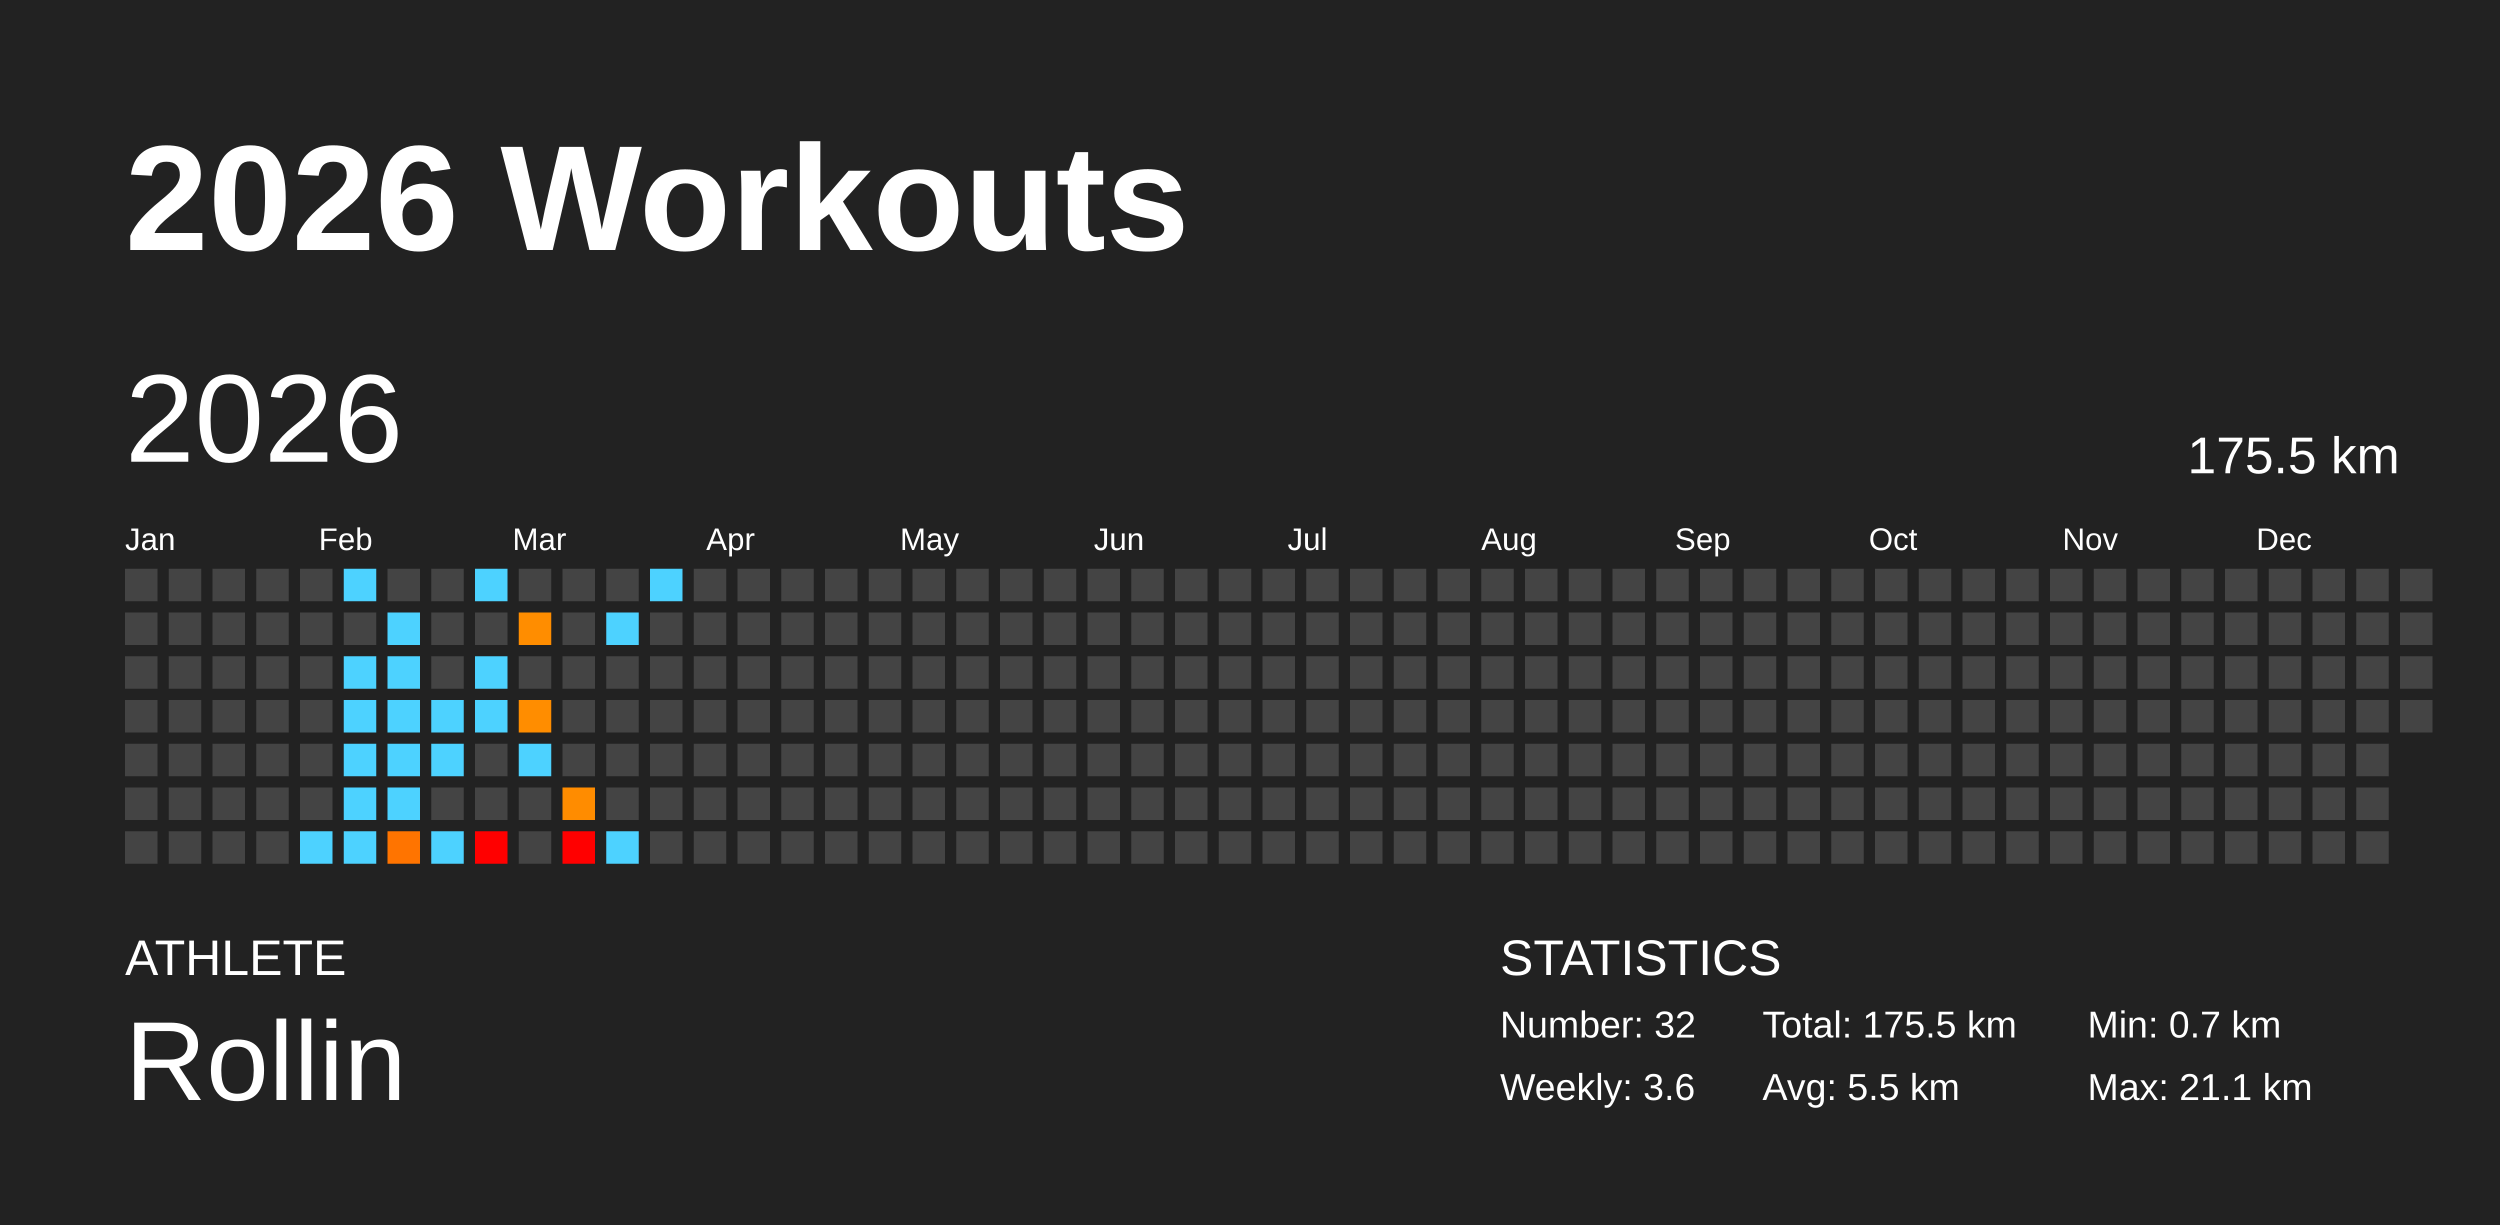
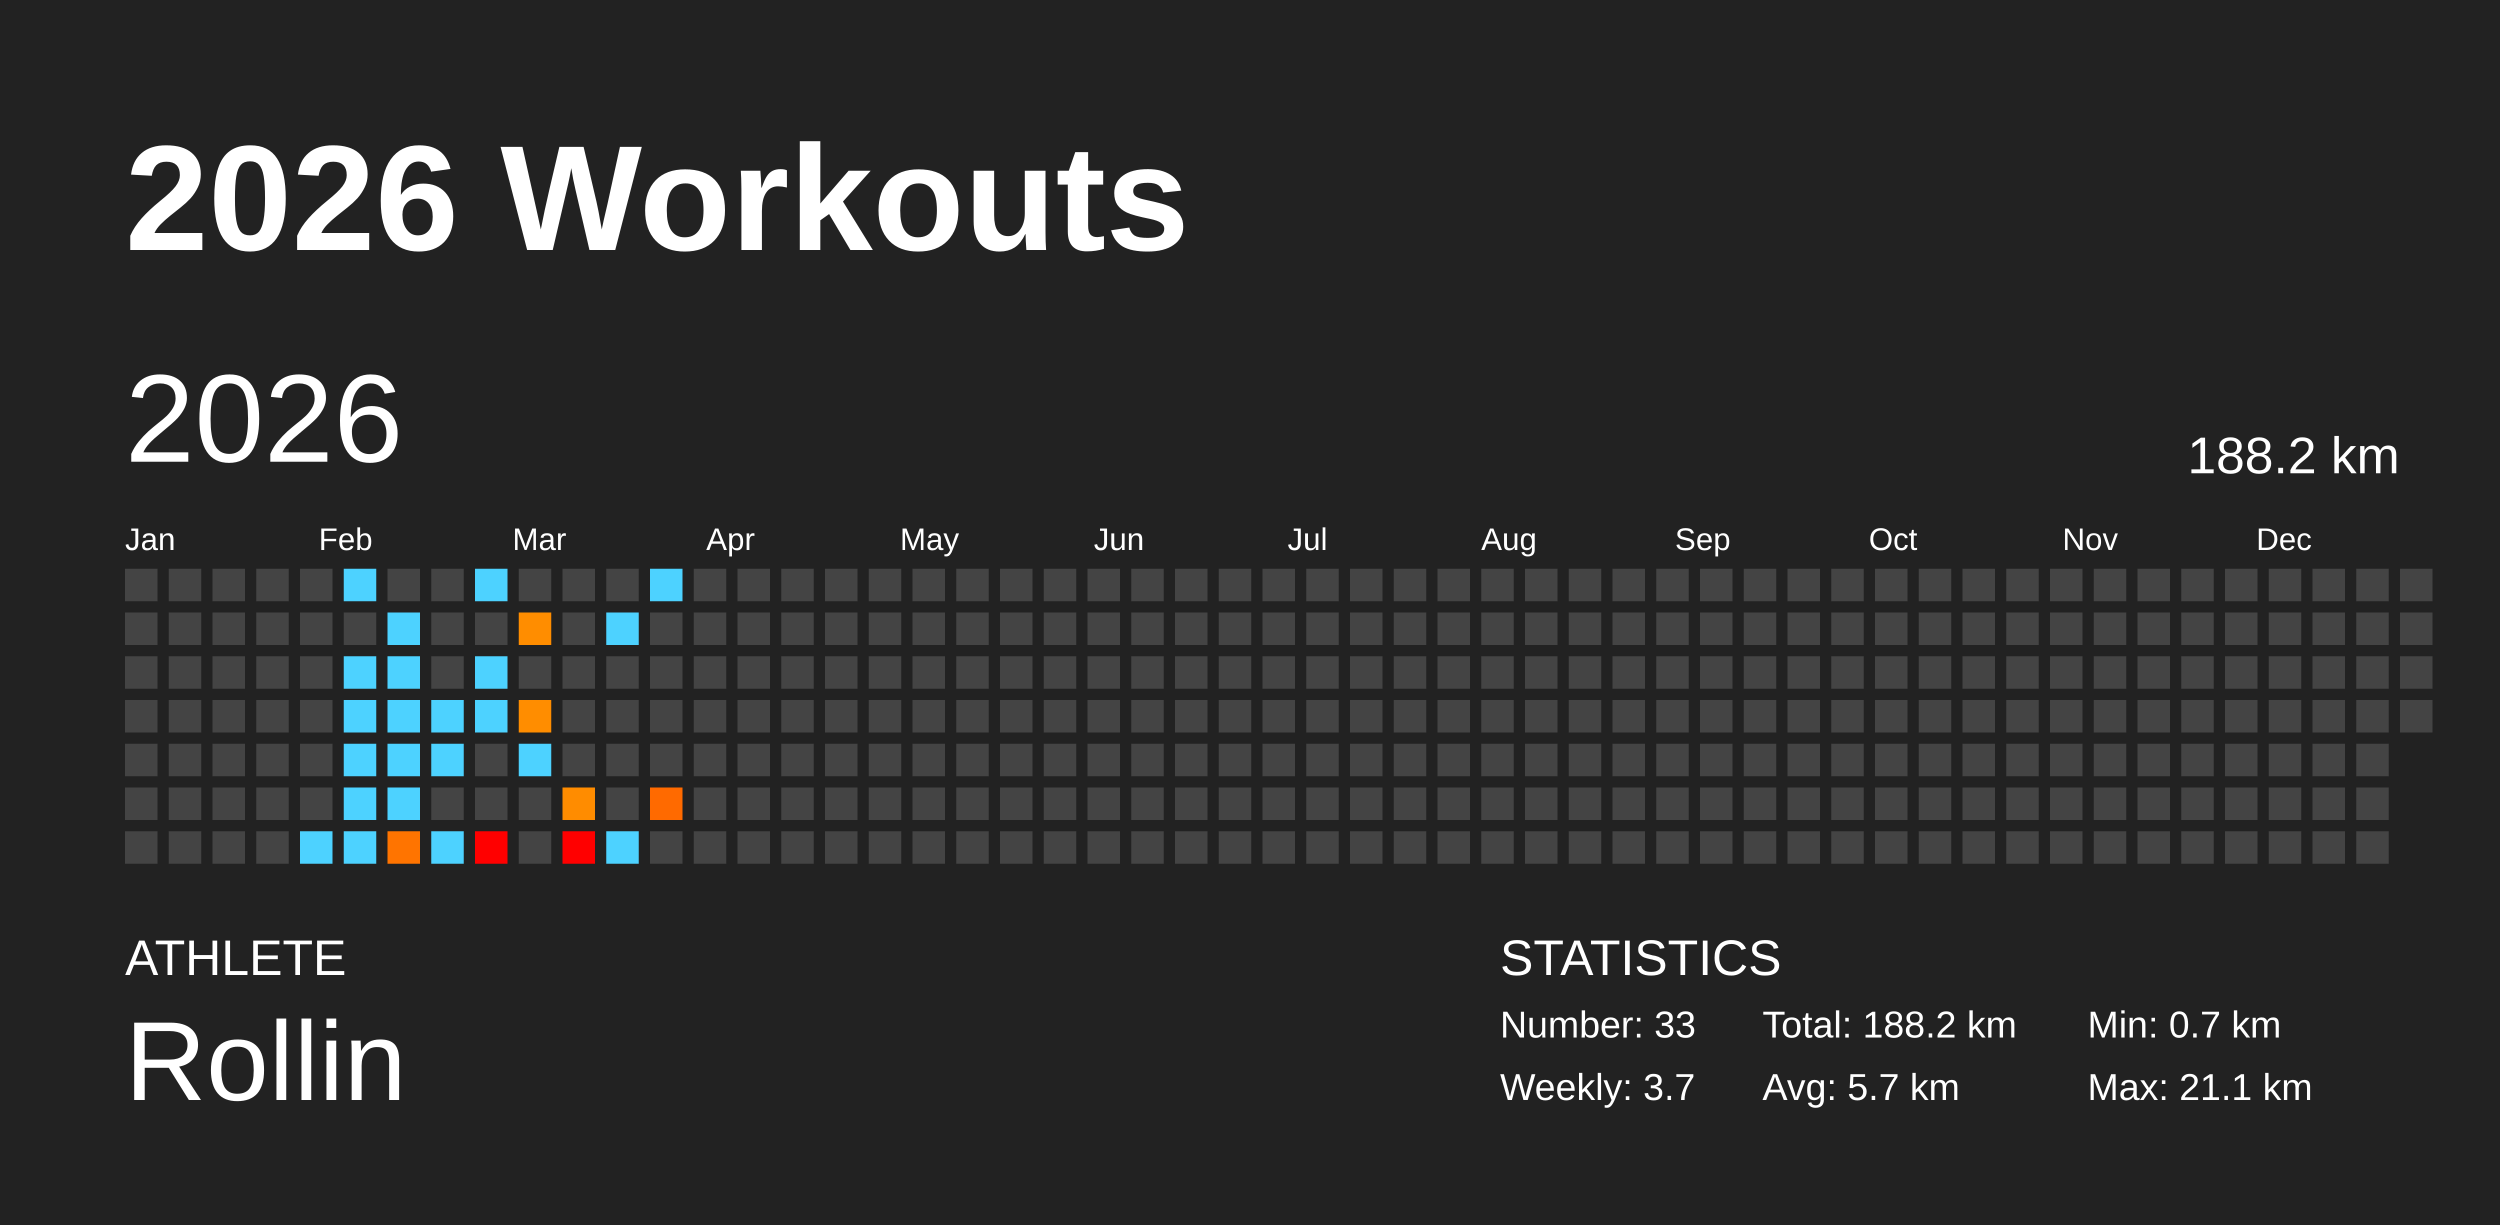
<svg xmlns="http://www.w3.org/2000/svg" baseProfile="full" height="98mm" version="1.1" viewBox="0,0,200,98" width="200mm">
  <defs />
  <rect fill="#222222" height="98" width="200" x="0" y="0" />
  <text fill="#FFFFFF" style="font-size:12px; font-family:Arial; font-weight:bold;" x="10" y="20">2026 Workouts</text>
  <text fill="#FFFFFF" style="font-size:4px; font-family:Arial" x="10" y="78">ATHLETE</text>
  <text fill="#FFFFFF" style="font-size:9px; font-family:Arial" x="10" y="88">Rollin</text>
  <text fill="#FFFFFF" style="font-size:4px; font-family:Arial" x="120" y="78">STATISTICS</text>
-   <text fill="#FFFFFF" style="font-size:3px; font-family:Arial" x="120" y="83">Number: 32</text>
-   <text fill="#FFFFFF" style="font-size:3px; font-family:Arial" x="120" y="88">Weekly: 3.6</text>
-   <text fill="#FFFFFF" style="font-size:3px; font-family:Arial" x="141" y="83">Total: 175.5 km</text>
-   <text fill="#FFFFFF" style="font-size:3px; font-family:Arial" x="141" y="88">Avg: 5.5 km</text>
+   <text fill="#FFFFFF" style="font-size:3px; font-family:Arial" x="120" y="83">Number: 33</text>
+   <text fill="#FFFFFF" style="font-size:3px; font-family:Arial" x="120" y="88">Weekly: 3.7</text>
+   <text fill="#FFFFFF" style="font-size:3px; font-family:Arial" x="141" y="83">Total: 188.2 km</text>
+   <text fill="#FFFFFF" style="font-size:3px; font-family:Arial" x="141" y="88">Avg: 5.7 km</text>
  <text fill="#FFFFFF" style="font-size:3px; font-family:Arial" x="167" y="83">Min: 0.7 km</text>
  <text fill="#FFFFFF" style="font-size:3px; font-family:Arial" x="167" y="88">Max: 21.1 km</text>
  <text dominant-baseline="hanging" fill="#FFFFFF" style="font-size:10.0px; font-family:Arial;" x="10" y="30">2026</text>
-   <text dominant-baseline="hanging" fill="#FFFFFF" style="font-size:4.125px; font-family:Arial;" x="175" y="35">175.5 km</text>
+   <text dominant-baseline="hanging" fill="#FFFFFF" style="font-size:4.125px; font-family:Arial;" x="175" y="35">188.2 km</text>
  <text fill="#FFFFFF" style="font-size:2.5px; font-family:Arial" x="10.0" y="44">Jan</text>
  <text fill="#FFFFFF" style="font-size:2.5px; font-family:Arial" x="25.5" y="44">Feb</text>
  <text fill="#FFFFFF" style="font-size:2.5px; font-family:Arial" x="41.0" y="44">Mar</text>
  <text fill="#FFFFFF" style="font-size:2.5px; font-family:Arial" x="56.5" y="44">Apr</text>
  <text fill="#FFFFFF" style="font-size:2.5px; font-family:Arial" x="72.0" y="44">May</text>
  <text fill="#FFFFFF" style="font-size:2.5px; font-family:Arial" x="87.5" y="44">Jun</text>
  <text fill="#FFFFFF" style="font-size:2.5px; font-family:Arial" x="103.0" y="44">Jul</text>
  <text fill="#FFFFFF" style="font-size:2.5px; font-family:Arial" x="118.5" y="44">Aug</text>
  <text fill="#FFFFFF" style="font-size:2.5px; font-family:Arial" x="134.0" y="44">Sep</text>
  <text fill="#FFFFFF" style="font-size:2.5px; font-family:Arial" x="149.5" y="44">Oct</text>
  <text fill="#FFFFFF" style="font-size:2.5px; font-family:Arial" x="165.0" y="44">Nov</text>
  <text fill="#FFFFFF" style="font-size:2.5px; font-family:Arial" x="180.5" y="44">Dec</text>
  <rect fill="#444444" height="2.6" width="2.6" x="10.0" y="45.5" />
  <rect fill="#444444" height="2.6" width="2.6" x="10.0" y="49.0" />
  <rect fill="#444444" height="2.6" width="2.6" x="10.0" y="52.5" />
  <rect fill="#444444" height="2.6" width="2.6" x="10.0" y="56.0" />
  <rect fill="#444444" height="2.6" width="2.6" x="10.0" y="59.5" />
  <rect fill="#444444" height="2.6" width="2.6" x="10.0" y="63.0" />
  <rect fill="#444444" height="2.6" width="2.6" x="10.0" y="66.5" />
  <rect fill="#444444" height="2.6" width="2.6" x="13.5" y="45.5" />
  <rect fill="#444444" height="2.6" width="2.6" x="13.5" y="49.0" />
  <rect fill="#444444" height="2.6" width="2.6" x="13.5" y="52.5" />
  <rect fill="#444444" height="2.6" width="2.6" x="13.5" y="56.0" />
  <rect fill="#444444" height="2.6" width="2.6" x="13.5" y="59.5" />
  <rect fill="#444444" height="2.6" width="2.6" x="13.5" y="63.0" />
  <rect fill="#444444" height="2.6" width="2.6" x="13.5" y="66.5" />
  <rect fill="#444444" height="2.6" width="2.6" x="17.0" y="45.5" />
  <rect fill="#444444" height="2.6" width="2.6" x="17.0" y="49.0" />
  <rect fill="#444444" height="2.6" width="2.6" x="17.0" y="52.5" />
  <rect fill="#444444" height="2.6" width="2.6" x="17.0" y="56.0" />
  <rect fill="#444444" height="2.6" width="2.6" x="17.0" y="59.5" />
  <rect fill="#444444" height="2.6" width="2.6" x="17.0" y="63.0" />
  <rect fill="#444444" height="2.6" width="2.6" x="17.0" y="66.5" />
  <rect fill="#444444" height="2.6" width="2.6" x="20.5" y="45.5" />
  <rect fill="#444444" height="2.6" width="2.6" x="20.5" y="49.0" />
  <rect fill="#444444" height="2.6" width="2.6" x="20.5" y="52.5" />
  <rect fill="#444444" height="2.6" width="2.6" x="20.5" y="56.0" />
  <rect fill="#444444" height="2.6" width="2.6" x="20.5" y="59.5" />
  <rect fill="#444444" height="2.6" width="2.6" x="20.5" y="63.0" />
  <rect fill="#444444" height="2.6" width="2.6" x="20.5" y="66.5" />
  <rect fill="#444444" height="2.6" width="2.6" x="24.0" y="45.5" />
  <rect fill="#444444" height="2.6" width="2.6" x="24.0" y="49.0" />
  <rect fill="#444444" height="2.6" width="2.6" x="24.0" y="52.5" />
  <rect fill="#444444" height="2.6" width="2.6" x="24.0" y="56.0" />
  <rect fill="#444444" height="2.6" width="2.6" x="24.0" y="59.5" />
  <rect fill="#444444" height="2.6" width="2.6" x="24.0" y="63.0" />
  <rect fill="#4dd2ff" height="2.6" width="2.6" x="24.0" y="66.5" />
  <rect fill="#4dd2ff" height="2.6" width="2.6" x="27.5" y="45.5" />
  <rect fill="#444444" height="2.6" width="2.6" x="27.5" y="49.0" />
  <rect fill="#4dd2ff" height="2.6" width="2.6" x="27.5" y="52.5" />
  <rect fill="#4dd2ff" height="2.6" width="2.6" x="27.5" y="56.0" />
  <rect fill="#4dd2ff" height="2.6" width="2.6" x="27.5" y="59.5" />
  <rect fill="#4dd2ff" height="2.6" width="2.6" x="27.5" y="63.0" />
  <rect fill="#4dd2ff" height="2.6" width="2.6" x="27.5" y="66.5" />
  <rect fill="#444444" height="2.6" width="2.6" x="31.0" y="45.5" />
  <rect fill="#4dd2ff" height="2.6" width="2.6" x="31.0" y="49.0" />
  <rect fill="#4dd2ff" height="2.6" width="2.6" x="31.0" y="52.5" />
  <rect fill="#4dd2ff" height="2.6" width="2.6" x="31.0" y="56.0" />
  <rect fill="#4dd2ff" height="2.6" width="2.6" x="31.0" y="59.5" />
  <rect fill="#4dd2ff" height="2.6" width="2.6" x="31.0" y="63.0" />
  <rect fill="#ff7400" height="2.6" width="2.6" x="31.0" y="66.5" />
  <rect fill="#444444" height="2.6" width="2.6" x="34.5" y="45.5" />
  <rect fill="#444444" height="2.6" width="2.6" x="34.5" y="49.0" />
  <rect fill="#444444" height="2.6" width="2.6" x="34.5" y="52.5" />
  <rect fill="#4dd2ff" height="2.6" width="2.6" x="34.5" y="56.0" />
  <rect fill="#4dd2ff" height="2.6" width="2.6" x="34.5" y="59.5" />
  <rect fill="#444444" height="2.6" width="2.6" x="34.5" y="63.0" />
  <rect fill="#4dd2ff" height="2.6" width="2.6" x="34.5" y="66.5" />
  <rect fill="#4dd2ff" height="2.6" width="2.6" x="38.0" y="45.5" />
  <rect fill="#444444" height="2.6" width="2.6" x="38.0" y="49.0" />
  <rect fill="#4dd2ff" height="2.6" width="2.6" x="38.0" y="52.5" />
  <rect fill="#4dd2ff" height="2.6" width="2.6" x="38.0" y="56.0" />
  <rect fill="#444444" height="2.6" width="2.6" x="38.0" y="59.5" />
  <rect fill="#444444" height="2.6" width="2.6" x="38.0" y="63.0" />
  <rect fill="red" height="2.6" width="2.6" x="38.0" y="66.5" />
  <rect fill="#444444" height="2.6" width="2.6" x="41.5" y="45.5" />
  <rect fill="#ff8d00" height="2.6" width="2.6" x="41.5" y="49.0" />
  <rect fill="#444444" height="2.6" width="2.6" x="41.5" y="52.5" />
  <rect fill="#ff8d00" height="2.6" width="2.6" x="41.5" y="56.0" />
  <rect fill="#4dd2ff" height="2.6" width="2.6" x="41.5" y="59.5" />
  <rect fill="#444444" height="2.6" width="2.6" x="41.5" y="63.0" />
  <rect fill="#444444" height="2.6" width="2.6" x="41.5" y="66.5" />
  <rect fill="#444444" height="2.6" width="2.6" x="45.0" y="45.5" />
  <rect fill="#444444" height="2.6" width="2.6" x="45.0" y="49.0" />
  <rect fill="#444444" height="2.6" width="2.6" x="45.0" y="52.5" />
  <rect fill="#444444" height="2.6" width="2.6" x="45.0" y="56.0" />
  <rect fill="#444444" height="2.6" width="2.6" x="45.0" y="59.5" />
  <rect fill="#ff8c00" height="2.6" width="2.6" x="45.0" y="63.0" />
  <rect fill="red" height="2.6" width="2.6" x="45.0" y="66.5" />
  <rect fill="#444444" height="2.6" width="2.6" x="48.5" y="45.5" />
  <rect fill="#4dd2ff" height="2.6" width="2.6" x="48.5" y="49.0" />
  <rect fill="#444444" height="2.6" width="2.6" x="48.5" y="52.5" />
  <rect fill="#444444" height="2.6" width="2.6" x="48.5" y="56.0" />
  <rect fill="#444444" height="2.6" width="2.6" x="48.5" y="59.5" />
  <rect fill="#444444" height="2.6" width="2.6" x="48.5" y="63.0" />
  <rect fill="#4dd2ff" height="2.6" width="2.6" x="48.5" y="66.5" />
  <rect fill="#4dd2ff" height="2.6" width="2.6" x="52.0" y="45.5" />
  <rect fill="#444444" height="2.6" width="2.6" x="52.0" y="49.0" />
  <rect fill="#444444" height="2.6" width="2.6" x="52.0" y="52.5" />
  <rect fill="#444444" height="2.6" width="2.6" x="52.0" y="56.0" />
  <rect fill="#444444" height="2.6" width="2.6" x="52.0" y="59.5" />
-   <rect fill="#444444" height="2.6" width="2.6" x="52.0" y="63.0" />
+   <rect fill="#ff6a00" height="2.6" width="2.6" x="52.0" y="63.0" />
  <rect fill="#444444" height="2.6" width="2.6" x="52.0" y="66.5" />
  <rect fill="#444444" height="2.6" width="2.6" x="55.5" y="45.5" />
  <rect fill="#444444" height="2.6" width="2.6" x="55.5" y="49.0" />
  <rect fill="#444444" height="2.6" width="2.6" x="55.5" y="52.5" />
  <rect fill="#444444" height="2.6" width="2.6" x="55.5" y="56.0" />
  <rect fill="#444444" height="2.6" width="2.6" x="55.5" y="59.5" />
  <rect fill="#444444" height="2.6" width="2.6" x="55.5" y="63.0" />
  <rect fill="#444444" height="2.6" width="2.6" x="55.5" y="66.5" />
  <rect fill="#444444" height="2.6" width="2.6" x="59.0" y="45.5" />
  <rect fill="#444444" height="2.6" width="2.6" x="59.0" y="49.0" />
  <rect fill="#444444" height="2.6" width="2.6" x="59.0" y="52.5" />
  <rect fill="#444444" height="2.6" width="2.6" x="59.0" y="56.0" />
  <rect fill="#444444" height="2.6" width="2.6" x="59.0" y="59.5" />
  <rect fill="#444444" height="2.6" width="2.6" x="59.0" y="63.0" />
  <rect fill="#444444" height="2.6" width="2.6" x="59.0" y="66.5" />
  <rect fill="#444444" height="2.6" width="2.6" x="62.5" y="45.5" />
  <rect fill="#444444" height="2.6" width="2.6" x="62.5" y="49.0" />
  <rect fill="#444444" height="2.6" width="2.6" x="62.5" y="52.5" />
  <rect fill="#444444" height="2.6" width="2.6" x="62.5" y="56.0" />
  <rect fill="#444444" height="2.6" width="2.6" x="62.5" y="59.5" />
  <rect fill="#444444" height="2.6" width="2.6" x="62.5" y="63.0" />
  <rect fill="#444444" height="2.6" width="2.6" x="62.5" y="66.5" />
  <rect fill="#444444" height="2.6" width="2.6" x="66.0" y="45.5" />
  <rect fill="#444444" height="2.6" width="2.6" x="66.0" y="49.0" />
  <rect fill="#444444" height="2.6" width="2.6" x="66.0" y="52.5" />
  <rect fill="#444444" height="2.6" width="2.6" x="66.0" y="56.0" />
  <rect fill="#444444" height="2.6" width="2.6" x="66.0" y="59.5" />
  <rect fill="#444444" height="2.6" width="2.6" x="66.0" y="63.0" />
  <rect fill="#444444" height="2.6" width="2.6" x="66.0" y="66.5" />
  <rect fill="#444444" height="2.6" width="2.6" x="69.5" y="45.5" />
  <rect fill="#444444" height="2.6" width="2.6" x="69.5" y="49.0" />
  <rect fill="#444444" height="2.6" width="2.6" x="69.5" y="52.5" />
  <rect fill="#444444" height="2.6" width="2.6" x="69.5" y="56.0" />
  <rect fill="#444444" height="2.6" width="2.6" x="69.5" y="59.5" />
  <rect fill="#444444" height="2.6" width="2.6" x="69.5" y="63.0" />
  <rect fill="#444444" height="2.6" width="2.6" x="69.5" y="66.5" />
  <rect fill="#444444" height="2.6" width="2.6" x="73.0" y="45.5" />
  <rect fill="#444444" height="2.6" width="2.6" x="73.0" y="49.0" />
  <rect fill="#444444" height="2.6" width="2.6" x="73.0" y="52.5" />
  <rect fill="#444444" height="2.6" width="2.6" x="73.0" y="56.0" />
  <rect fill="#444444" height="2.6" width="2.6" x="73.0" y="59.5" />
  <rect fill="#444444" height="2.6" width="2.6" x="73.0" y="63.0" />
  <rect fill="#444444" height="2.6" width="2.6" x="73.0" y="66.5" />
  <rect fill="#444444" height="2.6" width="2.6" x="76.5" y="45.5" />
  <rect fill="#444444" height="2.6" width="2.6" x="76.5" y="49.0" />
  <rect fill="#444444" height="2.6" width="2.6" x="76.5" y="52.5" />
  <rect fill="#444444" height="2.6" width="2.6" x="76.5" y="56.0" />
  <rect fill="#444444" height="2.6" width="2.6" x="76.5" y="59.5" />
  <rect fill="#444444" height="2.6" width="2.6" x="76.5" y="63.0" />
  <rect fill="#444444" height="2.6" width="2.6" x="76.5" y="66.5" />
  <rect fill="#444444" height="2.6" width="2.6" x="80.0" y="45.5" />
  <rect fill="#444444" height="2.6" width="2.6" x="80.0" y="49.0" />
  <rect fill="#444444" height="2.6" width="2.6" x="80.0" y="52.5" />
  <rect fill="#444444" height="2.6" width="2.6" x="80.0" y="56.0" />
  <rect fill="#444444" height="2.6" width="2.6" x="80.0" y="59.5" />
  <rect fill="#444444" height="2.6" width="2.6" x="80.0" y="63.0" />
  <rect fill="#444444" height="2.6" width="2.6" x="80.0" y="66.5" />
  <rect fill="#444444" height="2.6" width="2.6" x="83.5" y="45.5" />
  <rect fill="#444444" height="2.6" width="2.6" x="83.5" y="49.0" />
  <rect fill="#444444" height="2.6" width="2.6" x="83.5" y="52.5" />
  <rect fill="#444444" height="2.6" width="2.6" x="83.5" y="56.0" />
  <rect fill="#444444" height="2.6" width="2.6" x="83.5" y="59.5" />
  <rect fill="#444444" height="2.6" width="2.6" x="83.5" y="63.0" />
  <rect fill="#444444" height="2.6" width="2.6" x="83.5" y="66.5" />
  <rect fill="#444444" height="2.6" width="2.6" x="87.0" y="45.5" />
  <rect fill="#444444" height="2.6" width="2.6" x="87.0" y="49.0" />
  <rect fill="#444444" height="2.6" width="2.6" x="87.0" y="52.5" />
  <rect fill="#444444" height="2.6" width="2.6" x="87.0" y="56.0" />
  <rect fill="#444444" height="2.6" width="2.6" x="87.0" y="59.5" />
  <rect fill="#444444" height="2.6" width="2.6" x="87.0" y="63.0" />
  <rect fill="#444444" height="2.6" width="2.6" x="87.0" y="66.5" />
  <rect fill="#444444" height="2.6" width="2.6" x="90.5" y="45.5" />
  <rect fill="#444444" height="2.6" width="2.6" x="90.5" y="49.0" />
  <rect fill="#444444" height="2.6" width="2.6" x="90.5" y="52.5" />
  <rect fill="#444444" height="2.6" width="2.6" x="90.5" y="56.0" />
  <rect fill="#444444" height="2.6" width="2.6" x="90.5" y="59.5" />
  <rect fill="#444444" height="2.6" width="2.6" x="90.5" y="63.0" />
  <rect fill="#444444" height="2.6" width="2.6" x="90.5" y="66.5" />
  <rect fill="#444444" height="2.6" width="2.6" x="94.0" y="45.5" />
  <rect fill="#444444" height="2.6" width="2.6" x="94.0" y="49.0" />
  <rect fill="#444444" height="2.6" width="2.6" x="94.0" y="52.5" />
  <rect fill="#444444" height="2.6" width="2.6" x="94.0" y="56.0" />
  <rect fill="#444444" height="2.6" width="2.6" x="94.0" y="59.5" />
  <rect fill="#444444" height="2.6" width="2.6" x="94.0" y="63.0" />
  <rect fill="#444444" height="2.6" width="2.6" x="94.0" y="66.5" />
  <rect fill="#444444" height="2.6" width="2.6" x="97.5" y="45.5" />
  <rect fill="#444444" height="2.6" width="2.6" x="97.5" y="49.0" />
  <rect fill="#444444" height="2.6" width="2.6" x="97.5" y="52.5" />
  <rect fill="#444444" height="2.6" width="2.6" x="97.5" y="56.0" />
  <rect fill="#444444" height="2.6" width="2.6" x="97.5" y="59.5" />
  <rect fill="#444444" height="2.6" width="2.6" x="97.5" y="63.0" />
  <rect fill="#444444" height="2.6" width="2.6" x="97.5" y="66.5" />
  <rect fill="#444444" height="2.6" width="2.6" x="101.0" y="45.5" />
  <rect fill="#444444" height="2.6" width="2.6" x="101.0" y="49.0" />
  <rect fill="#444444" height="2.6" width="2.6" x="101.0" y="52.5" />
  <rect fill="#444444" height="2.6" width="2.6" x="101.0" y="56.0" />
  <rect fill="#444444" height="2.6" width="2.6" x="101.0" y="59.5" />
  <rect fill="#444444" height="2.6" width="2.6" x="101.0" y="63.0" />
  <rect fill="#444444" height="2.6" width="2.6" x="101.0" y="66.5" />
  <rect fill="#444444" height="2.6" width="2.6" x="104.5" y="45.5" />
  <rect fill="#444444" height="2.6" width="2.6" x="104.5" y="49.0" />
  <rect fill="#444444" height="2.6" width="2.6" x="104.5" y="52.5" />
  <rect fill="#444444" height="2.6" width="2.6" x="104.5" y="56.0" />
  <rect fill="#444444" height="2.6" width="2.6" x="104.5" y="59.5" />
  <rect fill="#444444" height="2.6" width="2.6" x="104.5" y="63.0" />
  <rect fill="#444444" height="2.6" width="2.6" x="104.5" y="66.5" />
  <rect fill="#444444" height="2.6" width="2.6" x="108.0" y="45.5" />
  <rect fill="#444444" height="2.6" width="2.6" x="108.0" y="49.0" />
  <rect fill="#444444" height="2.6" width="2.6" x="108.0" y="52.5" />
  <rect fill="#444444" height="2.6" width="2.6" x="108.0" y="56.0" />
  <rect fill="#444444" height="2.6" width="2.6" x="108.0" y="59.5" />
  <rect fill="#444444" height="2.6" width="2.6" x="108.0" y="63.0" />
  <rect fill="#444444" height="2.6" width="2.6" x="108.0" y="66.5" />
  <rect fill="#444444" height="2.6" width="2.6" x="111.5" y="45.5" />
  <rect fill="#444444" height="2.6" width="2.6" x="111.5" y="49.0" />
  <rect fill="#444444" height="2.6" width="2.6" x="111.5" y="52.5" />
  <rect fill="#444444" height="2.6" width="2.6" x="111.5" y="56.0" />
  <rect fill="#444444" height="2.6" width="2.6" x="111.5" y="59.5" />
  <rect fill="#444444" height="2.6" width="2.6" x="111.5" y="63.0" />
  <rect fill="#444444" height="2.6" width="2.6" x="111.5" y="66.5" />
  <rect fill="#444444" height="2.6" width="2.6" x="115.0" y="45.5" />
  <rect fill="#444444" height="2.6" width="2.6" x="115.0" y="49.0" />
  <rect fill="#444444" height="2.6" width="2.6" x="115.0" y="52.5" />
  <rect fill="#444444" height="2.6" width="2.6" x="115.0" y="56.0" />
  <rect fill="#444444" height="2.6" width="2.6" x="115.0" y="59.5" />
  <rect fill="#444444" height="2.6" width="2.6" x="115.0" y="63.0" />
  <rect fill="#444444" height="2.6" width="2.6" x="115.0" y="66.5" />
  <rect fill="#444444" height="2.6" width="2.6" x="118.5" y="45.5" />
  <rect fill="#444444" height="2.6" width="2.6" x="118.5" y="49.0" />
  <rect fill="#444444" height="2.6" width="2.6" x="118.5" y="52.5" />
  <rect fill="#444444" height="2.6" width="2.6" x="118.5" y="56.0" />
  <rect fill="#444444" height="2.6" width="2.6" x="118.5" y="59.5" />
  <rect fill="#444444" height="2.6" width="2.6" x="118.5" y="63.0" />
  <rect fill="#444444" height="2.6" width="2.6" x="118.5" y="66.5" />
  <rect fill="#444444" height="2.6" width="2.6" x="122.0" y="45.5" />
  <rect fill="#444444" height="2.6" width="2.6" x="122.0" y="49.0" />
  <rect fill="#444444" height="2.6" width="2.6" x="122.0" y="52.5" />
  <rect fill="#444444" height="2.6" width="2.6" x="122.0" y="56.0" />
  <rect fill="#444444" height="2.6" width="2.6" x="122.0" y="59.5" />
  <rect fill="#444444" height="2.6" width="2.6" x="122.0" y="63.0" />
  <rect fill="#444444" height="2.6" width="2.6" x="122.0" y="66.5" />
  <rect fill="#444444" height="2.6" width="2.6" x="125.5" y="45.5" />
  <rect fill="#444444" height="2.6" width="2.6" x="125.5" y="49.0" />
  <rect fill="#444444" height="2.6" width="2.6" x="125.5" y="52.5" />
  <rect fill="#444444" height="2.6" width="2.6" x="125.5" y="56.0" />
  <rect fill="#444444" height="2.6" width="2.6" x="125.5" y="59.5" />
  <rect fill="#444444" height="2.6" width="2.6" x="125.5" y="63.0" />
  <rect fill="#444444" height="2.6" width="2.6" x="125.5" y="66.5" />
  <rect fill="#444444" height="2.6" width="2.6" x="129.0" y="45.5" />
  <rect fill="#444444" height="2.6" width="2.6" x="129.0" y="49.0" />
  <rect fill="#444444" height="2.6" width="2.6" x="129.0" y="52.5" />
  <rect fill="#444444" height="2.6" width="2.6" x="129.0" y="56.0" />
  <rect fill="#444444" height="2.6" width="2.6" x="129.0" y="59.5" />
  <rect fill="#444444" height="2.6" width="2.6" x="129.0" y="63.0" />
  <rect fill="#444444" height="2.6" width="2.6" x="129.0" y="66.5" />
  <rect fill="#444444" height="2.6" width="2.6" x="132.5" y="45.5" />
  <rect fill="#444444" height="2.6" width="2.6" x="132.5" y="49.0" />
  <rect fill="#444444" height="2.6" width="2.6" x="132.5" y="52.5" />
  <rect fill="#444444" height="2.6" width="2.6" x="132.5" y="56.0" />
  <rect fill="#444444" height="2.6" width="2.6" x="132.5" y="59.5" />
  <rect fill="#444444" height="2.6" width="2.6" x="132.5" y="63.0" />
  <rect fill="#444444" height="2.6" width="2.6" x="132.5" y="66.5" />
  <rect fill="#444444" height="2.6" width="2.6" x="136.0" y="45.5" />
  <rect fill="#444444" height="2.6" width="2.6" x="136.0" y="49.0" />
  <rect fill="#444444" height="2.6" width="2.6" x="136.0" y="52.5" />
  <rect fill="#444444" height="2.6" width="2.6" x="136.0" y="56.0" />
  <rect fill="#444444" height="2.6" width="2.6" x="136.0" y="59.5" />
  <rect fill="#444444" height="2.6" width="2.6" x="136.0" y="63.0" />
  <rect fill="#444444" height="2.6" width="2.6" x="136.0" y="66.5" />
  <rect fill="#444444" height="2.6" width="2.6" x="139.5" y="45.5" />
  <rect fill="#444444" height="2.6" width="2.6" x="139.5" y="49.0" />
  <rect fill="#444444" height="2.6" width="2.6" x="139.5" y="52.5" />
  <rect fill="#444444" height="2.6" width="2.6" x="139.5" y="56.0" />
  <rect fill="#444444" height="2.6" width="2.6" x="139.5" y="59.5" />
  <rect fill="#444444" height="2.6" width="2.6" x="139.5" y="63.0" />
  <rect fill="#444444" height="2.6" width="2.6" x="139.5" y="66.5" />
  <rect fill="#444444" height="2.6" width="2.6" x="143.0" y="45.5" />
  <rect fill="#444444" height="2.6" width="2.6" x="143.0" y="49.0" />
  <rect fill="#444444" height="2.6" width="2.6" x="143.0" y="52.5" />
  <rect fill="#444444" height="2.6" width="2.6" x="143.0" y="56.0" />
  <rect fill="#444444" height="2.6" width="2.6" x="143.0" y="59.5" />
  <rect fill="#444444" height="2.6" width="2.6" x="143.0" y="63.0" />
  <rect fill="#444444" height="2.6" width="2.6" x="143.0" y="66.5" />
  <rect fill="#444444" height="2.6" width="2.6" x="146.5" y="45.5" />
  <rect fill="#444444" height="2.6" width="2.6" x="146.5" y="49.0" />
  <rect fill="#444444" height="2.6" width="2.6" x="146.5" y="52.5" />
  <rect fill="#444444" height="2.6" width="2.6" x="146.5" y="56.0" />
  <rect fill="#444444" height="2.6" width="2.6" x="146.5" y="59.5" />
  <rect fill="#444444" height="2.6" width="2.6" x="146.5" y="63.0" />
  <rect fill="#444444" height="2.6" width="2.6" x="146.5" y="66.5" />
  <rect fill="#444444" height="2.6" width="2.6" x="150.0" y="45.5" />
  <rect fill="#444444" height="2.6" width="2.6" x="150.0" y="49.0" />
  <rect fill="#444444" height="2.6" width="2.6" x="150.0" y="52.5" />
  <rect fill="#444444" height="2.6" width="2.6" x="150.0" y="56.0" />
  <rect fill="#444444" height="2.6" width="2.6" x="150.0" y="59.5" />
  <rect fill="#444444" height="2.6" width="2.6" x="150.0" y="63.0" />
  <rect fill="#444444" height="2.6" width="2.6" x="150.0" y="66.5" />
  <rect fill="#444444" height="2.6" width="2.6" x="153.5" y="45.5" />
  <rect fill="#444444" height="2.6" width="2.6" x="153.5" y="49.0" />
  <rect fill="#444444" height="2.6" width="2.6" x="153.5" y="52.5" />
  <rect fill="#444444" height="2.6" width="2.6" x="153.5" y="56.0" />
  <rect fill="#444444" height="2.6" width="2.6" x="153.5" y="59.5" />
  <rect fill="#444444" height="2.6" width="2.6" x="153.5" y="63.0" />
  <rect fill="#444444" height="2.6" width="2.6" x="153.5" y="66.5" />
  <rect fill="#444444" height="2.6" width="2.6" x="157.0" y="45.5" />
  <rect fill="#444444" height="2.6" width="2.6" x="157.0" y="49.0" />
  <rect fill="#444444" height="2.6" width="2.6" x="157.0" y="52.5" />
  <rect fill="#444444" height="2.6" width="2.6" x="157.0" y="56.0" />
  <rect fill="#444444" height="2.6" width="2.6" x="157.0" y="59.5" />
  <rect fill="#444444" height="2.6" width="2.6" x="157.0" y="63.0" />
  <rect fill="#444444" height="2.6" width="2.6" x="157.0" y="66.5" />
  <rect fill="#444444" height="2.6" width="2.6" x="160.5" y="45.5" />
  <rect fill="#444444" height="2.6" width="2.6" x="160.5" y="49.0" />
  <rect fill="#444444" height="2.6" width="2.6" x="160.5" y="52.5" />
  <rect fill="#444444" height="2.6" width="2.6" x="160.5" y="56.0" />
  <rect fill="#444444" height="2.6" width="2.6" x="160.5" y="59.5" />
  <rect fill="#444444" height="2.6" width="2.6" x="160.5" y="63.0" />
  <rect fill="#444444" height="2.6" width="2.6" x="160.5" y="66.5" />
  <rect fill="#444444" height="2.6" width="2.6" x="164.0" y="45.5" />
  <rect fill="#444444" height="2.6" width="2.6" x="164.0" y="49.0" />
  <rect fill="#444444" height="2.6" width="2.6" x="164.0" y="52.5" />
  <rect fill="#444444" height="2.6" width="2.6" x="164.0" y="56.0" />
  <rect fill="#444444" height="2.6" width="2.6" x="164.0" y="59.5" />
  <rect fill="#444444" height="2.6" width="2.6" x="164.0" y="63.0" />
  <rect fill="#444444" height="2.6" width="2.6" x="164.0" y="66.5" />
  <rect fill="#444444" height="2.6" width="2.6" x="167.5" y="45.5" />
  <rect fill="#444444" height="2.6" width="2.6" x="167.5" y="49.0" />
  <rect fill="#444444" height="2.6" width="2.6" x="167.5" y="52.5" />
  <rect fill="#444444" height="2.6" width="2.6" x="167.5" y="56.0" />
  <rect fill="#444444" height="2.6" width="2.6" x="167.5" y="59.5" />
  <rect fill="#444444" height="2.6" width="2.6" x="167.5" y="63.0" />
  <rect fill="#444444" height="2.6" width="2.6" x="167.5" y="66.5" />
  <rect fill="#444444" height="2.6" width="2.6" x="171.0" y="45.5" />
  <rect fill="#444444" height="2.6" width="2.6" x="171.0" y="49.0" />
  <rect fill="#444444" height="2.6" width="2.6" x="171.0" y="52.5" />
  <rect fill="#444444" height="2.6" width="2.6" x="171.0" y="56.0" />
  <rect fill="#444444" height="2.6" width="2.6" x="171.0" y="59.5" />
  <rect fill="#444444" height="2.6" width="2.6" x="171.0" y="63.0" />
  <rect fill="#444444" height="2.6" width="2.6" x="171.0" y="66.5" />
  <rect fill="#444444" height="2.6" width="2.6" x="174.5" y="45.5" />
  <rect fill="#444444" height="2.6" width="2.6" x="174.5" y="49.0" />
  <rect fill="#444444" height="2.6" width="2.6" x="174.5" y="52.5" />
  <rect fill="#444444" height="2.6" width="2.6" x="174.5" y="56.0" />
  <rect fill="#444444" height="2.6" width="2.6" x="174.5" y="59.5" />
  <rect fill="#444444" height="2.6" width="2.6" x="174.5" y="63.0" />
  <rect fill="#444444" height="2.6" width="2.6" x="174.5" y="66.5" />
  <rect fill="#444444" height="2.6" width="2.6" x="178.0" y="45.5" />
  <rect fill="#444444" height="2.6" width="2.6" x="178.0" y="49.0" />
  <rect fill="#444444" height="2.6" width="2.6" x="178.0" y="52.5" />
  <rect fill="#444444" height="2.6" width="2.6" x="178.0" y="56.0" />
  <rect fill="#444444" height="2.6" width="2.6" x="178.0" y="59.5" />
  <rect fill="#444444" height="2.6" width="2.6" x="178.0" y="63.0" />
  <rect fill="#444444" height="2.6" width="2.6" x="178.0" y="66.5" />
  <rect fill="#444444" height="2.6" width="2.6" x="181.5" y="45.5" />
  <rect fill="#444444" height="2.6" width="2.6" x="181.5" y="49.0" />
  <rect fill="#444444" height="2.6" width="2.6" x="181.5" y="52.5" />
  <rect fill="#444444" height="2.6" width="2.6" x="181.5" y="56.0" />
  <rect fill="#444444" height="2.6" width="2.6" x="181.5" y="59.5" />
  <rect fill="#444444" height="2.6" width="2.6" x="181.5" y="63.0" />
  <rect fill="#444444" height="2.6" width="2.6" x="181.5" y="66.5" />
  <rect fill="#444444" height="2.6" width="2.6" x="185.0" y="45.5" />
  <rect fill="#444444" height="2.6" width="2.6" x="185.0" y="49.0" />
  <rect fill="#444444" height="2.6" width="2.6" x="185.0" y="52.5" />
  <rect fill="#444444" height="2.6" width="2.6" x="185.0" y="56.0" />
  <rect fill="#444444" height="2.6" width="2.6" x="185.0" y="59.5" />
  <rect fill="#444444" height="2.6" width="2.6" x="185.0" y="63.0" />
  <rect fill="#444444" height="2.6" width="2.6" x="185.0" y="66.5" />
  <rect fill="#444444" height="2.6" width="2.6" x="188.5" y="45.5" />
  <rect fill="#444444" height="2.6" width="2.6" x="188.5" y="49.0" />
  <rect fill="#444444" height="2.6" width="2.6" x="188.5" y="52.5" />
  <rect fill="#444444" height="2.6" width="2.6" x="188.5" y="56.0" />
  <rect fill="#444444" height="2.6" width="2.6" x="188.5" y="59.5" />
  <rect fill="#444444" height="2.6" width="2.6" x="188.5" y="63.0" />
  <rect fill="#444444" height="2.6" width="2.6" x="188.5" y="66.5" />
  <rect fill="#444444" height="2.6" width="2.6" x="192.0" y="45.5" />
  <rect fill="#444444" height="2.6" width="2.6" x="192.0" y="49.0" />
  <rect fill="#444444" height="2.6" width="2.6" x="192.0" y="52.5" />
  <rect fill="#444444" height="2.6" width="2.6" x="192.0" y="56.0" />
</svg>
